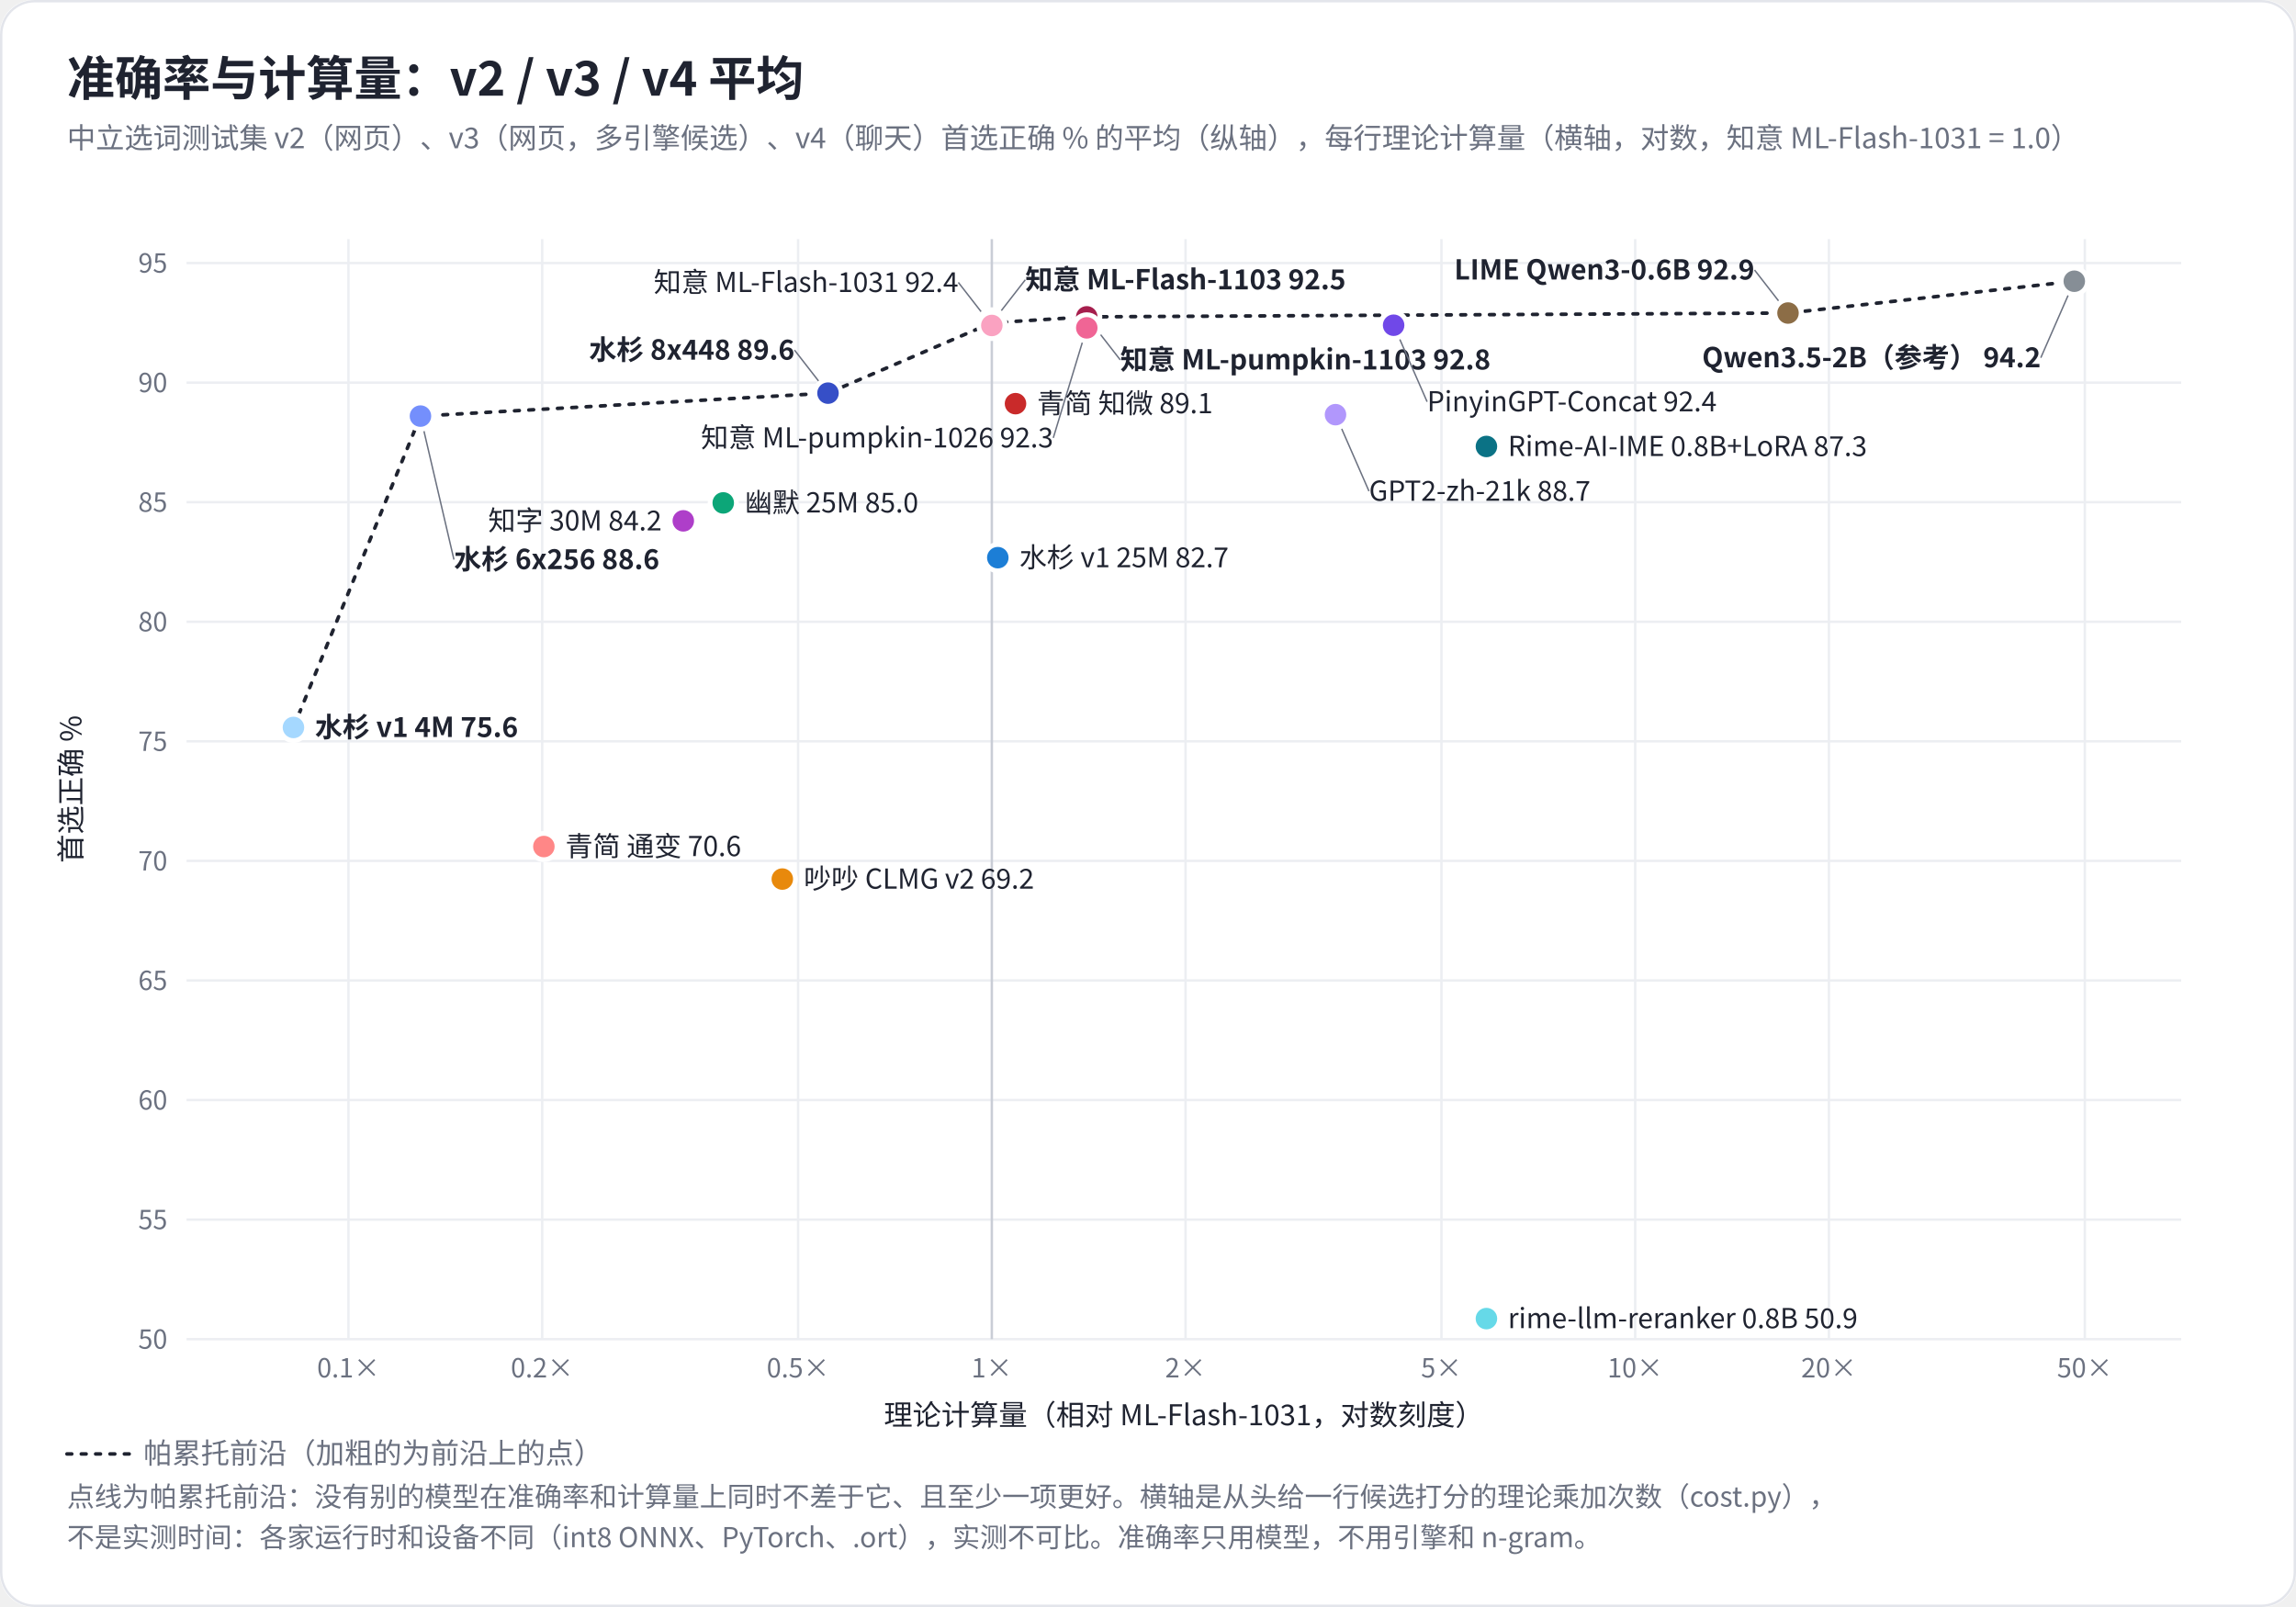
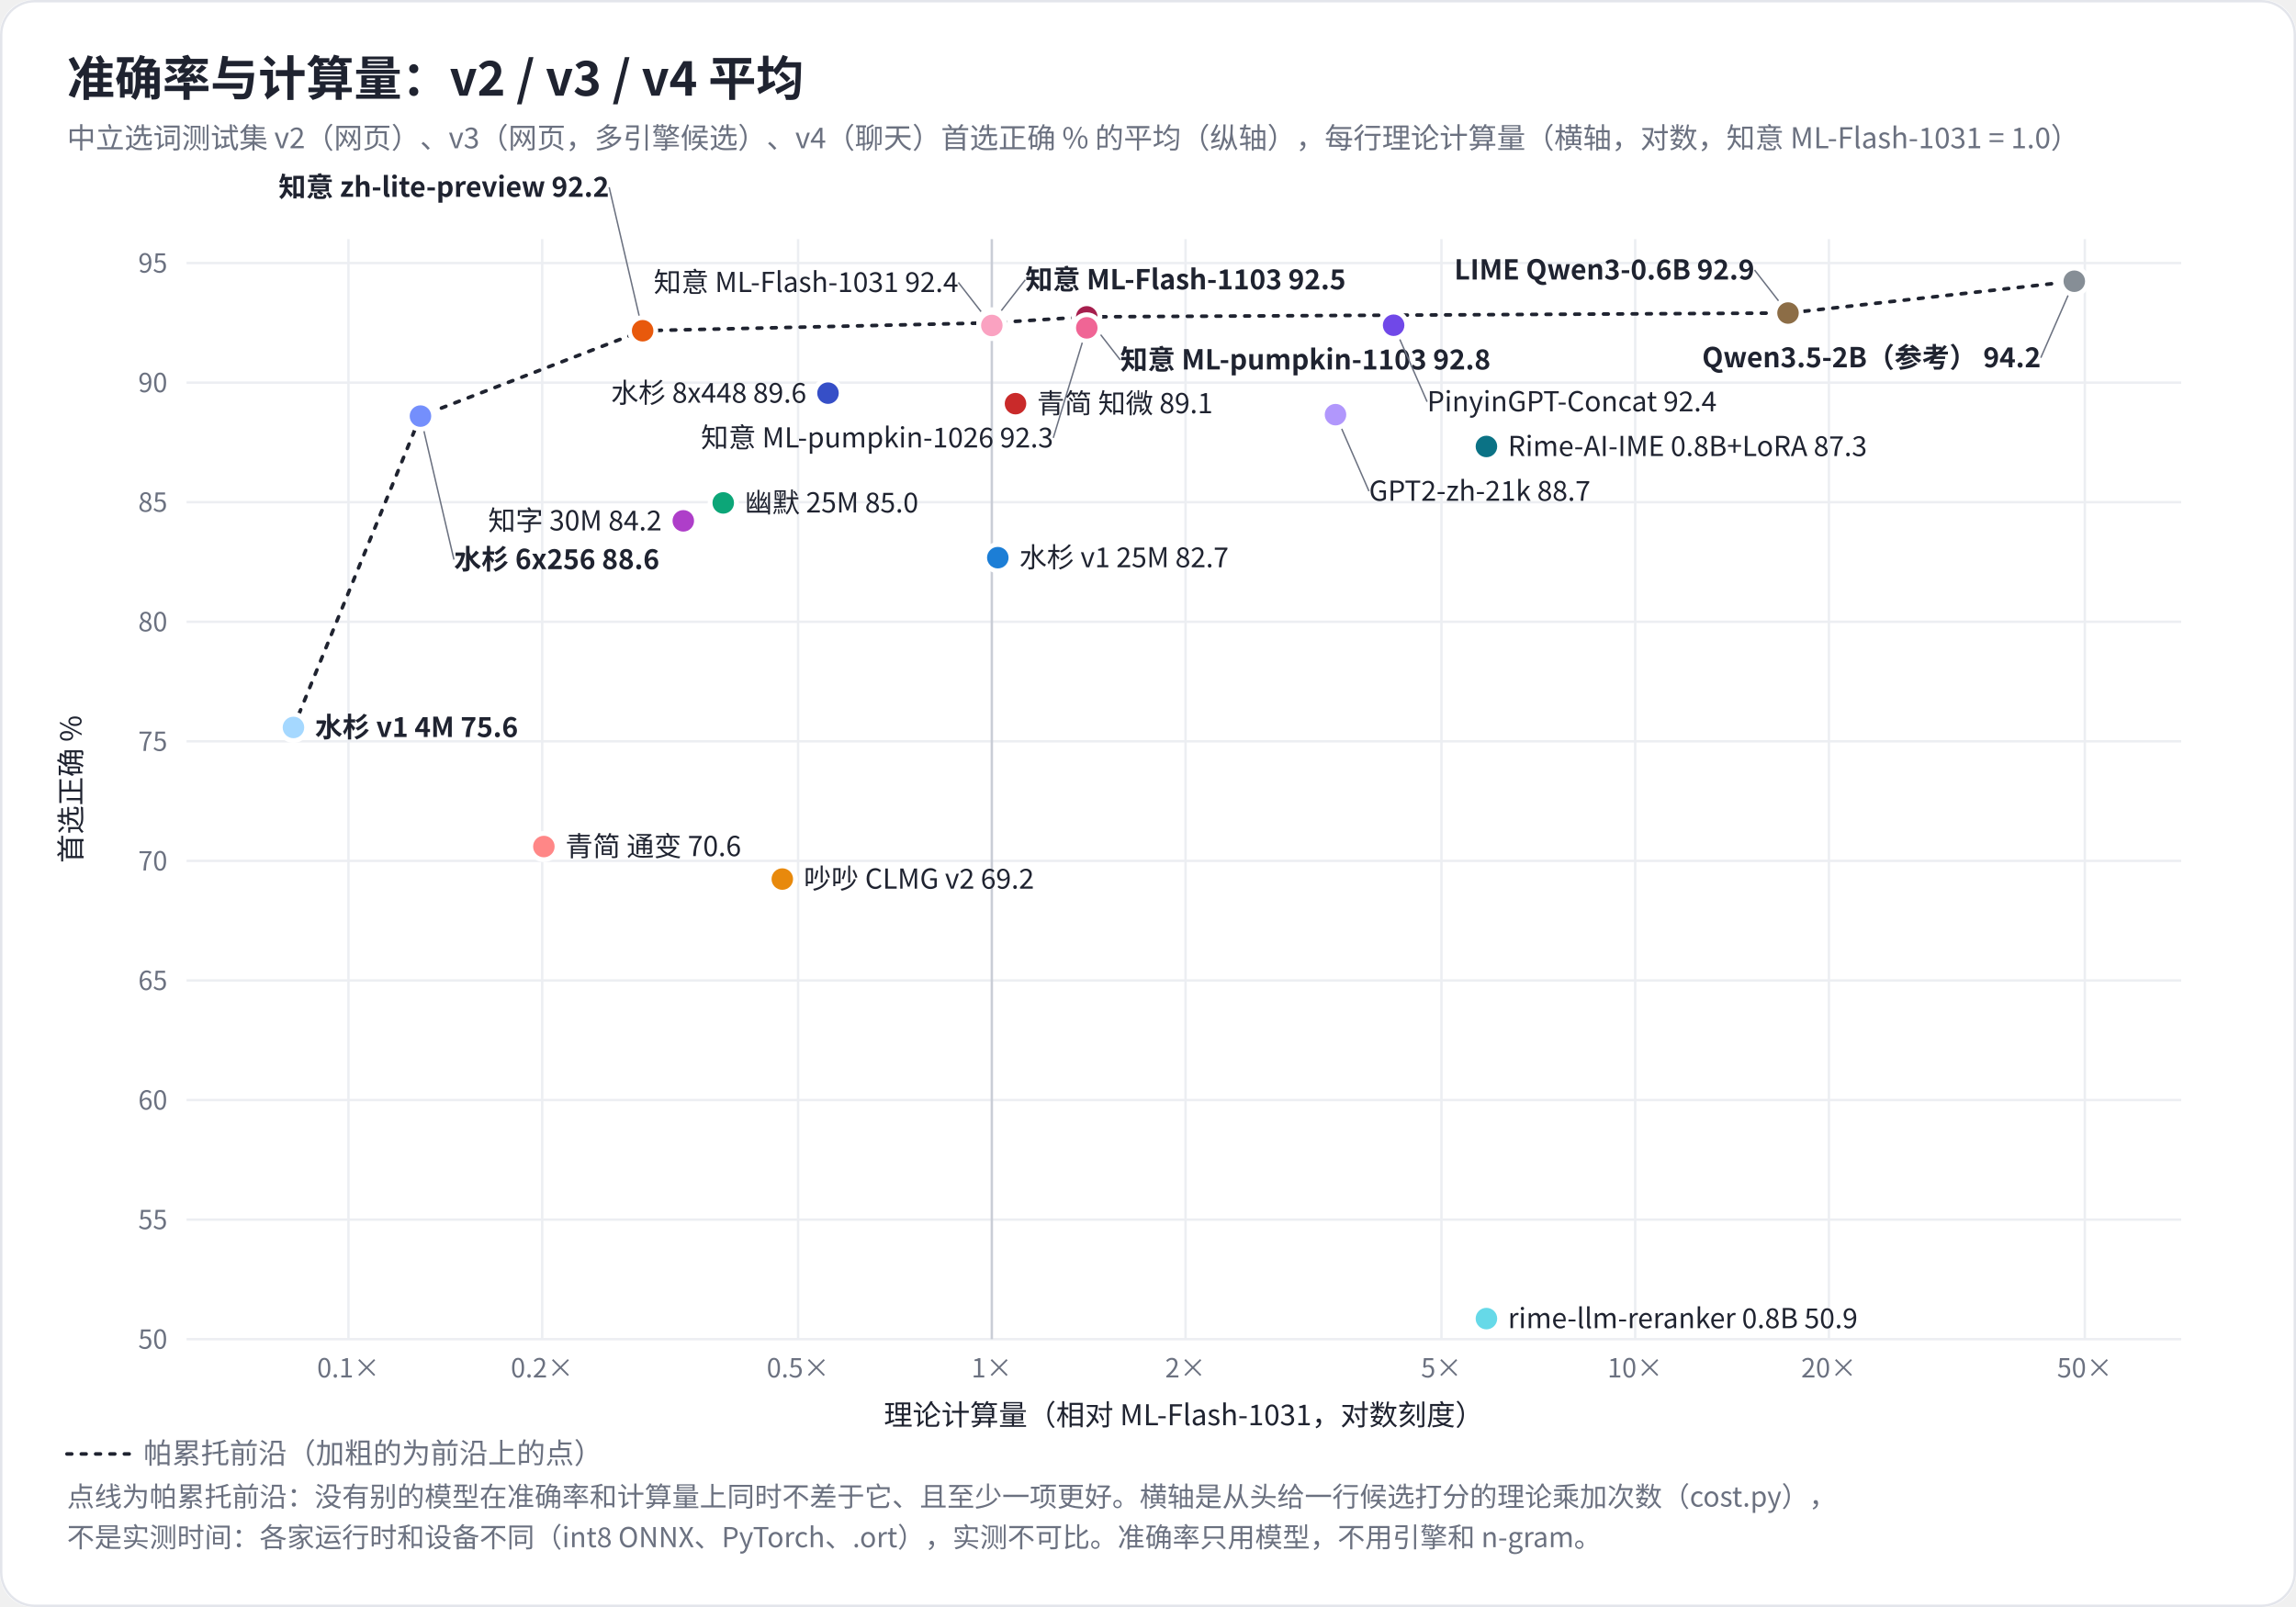
<svg xmlns="http://www.w3.org/2000/svg" width="960" height="672" viewBox="0 0 960 672" font-family="'Microsoft YaHei','PingFang SC','Noto Sans CJK SC','Segoe UI',sans-serif">
  <rect width="960" height="672" rx="14" fill="#FFFFFF" />
  <rect x="0.5" y="0.5" width="959" height="671" rx="14" fill="none" stroke="#E3E5EB" />
  <text x="28" y="40" font-size="20" font-weight="700" fill="#1F2330">准确率与计算量：v2 / v3 / v4 平均</text>
  <text x="28" y="62" font-size="12" fill="#6B7180">中立选词测试集 v2（网页）、v3（网页，多引擎候选）、v4（聊天）首选正确 % 的平均（纵轴），每行理论计算量（横轴，对数，知意 ML-Flash-1031 = 1.0）</text>
  <line x1="78" y1="560.0" x2="912" y2="560.0" stroke="#ECEEF2" />
  <text x="70" y="564.0" font-size="11" fill="#6B7180" text-anchor="end">50</text>
  <line x1="78" y1="510.0" x2="912" y2="510.0" stroke="#ECEEF2" />
  <text x="70" y="514.0" font-size="11" fill="#6B7180" text-anchor="end">55</text>
  <line x1="78" y1="460.0" x2="912" y2="460.0" stroke="#ECEEF2" />
  <text x="70" y="464.0" font-size="11" fill="#6B7180" text-anchor="end">60</text>
  <line x1="78" y1="410.0" x2="912" y2="410.0" stroke="#ECEEF2" />
  <text x="70" y="414.0" font-size="11" fill="#6B7180" text-anchor="end">65</text>
  <line x1="78" y1="360.0" x2="912" y2="360.0" stroke="#ECEEF2" />
  <text x="70" y="364.0" font-size="11" fill="#6B7180" text-anchor="end">70</text>
  <line x1="78" y1="310.0" x2="912" y2="310.0" stroke="#ECEEF2" />
  <text x="70" y="314.0" font-size="11" fill="#6B7180" text-anchor="end">75</text>
  <line x1="78" y1="260.0" x2="912" y2="260.0" stroke="#ECEEF2" />
  <text x="70" y="264.0" font-size="11" fill="#6B7180" text-anchor="end">80</text>
  <line x1="78" y1="210.0" x2="912" y2="210.0" stroke="#ECEEF2" />
  <text x="70" y="214.0" font-size="11" fill="#6B7180" text-anchor="end">85</text>
  <line x1="78" y1="160.0" x2="912" y2="160.0" stroke="#ECEEF2" />
  <text x="70" y="164.0" font-size="11" fill="#6B7180" text-anchor="end">90</text>
  <line x1="78" y1="110.0" x2="912" y2="110.0" stroke="#ECEEF2" />
  <text x="70" y="114.0" font-size="11" fill="#6B7180" text-anchor="end">95</text>
  <line x1="145.7" y1="100" x2="145.7" y2="560" stroke="#ECEEF2" />
  <text x="145.7" y="576" font-size="11" fill="#6B7180" text-anchor="middle">0.1×</text>
  <line x1="226.7" y1="100" x2="226.7" y2="560" stroke="#ECEEF2" />
  <text x="226.7" y="576" font-size="11" fill="#6B7180" text-anchor="middle">0.2×</text>
  <line x1="333.7" y1="100" x2="333.7" y2="560" stroke="#ECEEF2" />
  <text x="333.7" y="576" font-size="11" fill="#6B7180" text-anchor="middle">0.5×</text>
  <line x1="414.7" y1="100" x2="414.7" y2="560" stroke="#C9CDD6" />
  <text x="414.7" y="576" font-size="11" fill="#6B7180" text-anchor="middle">1×</text>
  <line x1="495.7" y1="100" x2="495.7" y2="560" stroke="#ECEEF2" />
  <text x="495.7" y="576" font-size="11" fill="#6B7180" text-anchor="middle">2×</text>
  <line x1="602.7" y1="100" x2="602.7" y2="560" stroke="#ECEEF2" />
  <text x="602.7" y="576" font-size="11" fill="#6B7180" text-anchor="middle">5×</text>
  <line x1="683.7" y1="100" x2="683.7" y2="560" stroke="#ECEEF2" />
  <text x="683.7" y="576" font-size="11" fill="#6B7180" text-anchor="middle">10×</text>
  <line x1="764.7" y1="100" x2="764.7" y2="560" stroke="#ECEEF2" />
  <text x="764.7" y="576" font-size="11" fill="#6B7180" text-anchor="middle">20×</text>
  <line x1="871.7" y1="100" x2="871.7" y2="560" stroke="#ECEEF2" />
  <text x="871.7" y="576" font-size="11" fill="#6B7180" text-anchor="middle">50×</text>
  <text x="495.0" y="596" font-size="12" fill="#1F2330" text-anchor="middle">理论计算量（相对 ML-Flash-1031，对数刻度）</text>
  <text x="34" y="330.0" font-size="12" fill="#1F2330" text-anchor="middle" transform="rotate(-90 34 330.0)">首选正确 %</text>
-   <path d="M122.7,304.2 L175.8,174.0 L346.2,164.4 L414.7,135.0 L454.4,132.5 L747.6,130.9 L867.3,117.6" fill="none" stroke="#1F2330" stroke-width="1.5" stroke-dasharray="2 4" stroke-linecap="round" />
+   <path d="M122.7,304.2 L175.8,174.0 L268.7,138.3 L414.7,135.0 L454.4,132.5 L747.6,130.9 L867.3,117.6" fill="none" stroke="#1F2330" stroke-width="1.5" stroke-dasharray="2 4" stroke-linecap="round" />
  <line x1="867.3" y1="117.6" x2="853.3" y2="149.6" stroke="#6B7180" stroke-width="0.6" />
  <text x="853.3" y="153.6" font-size="11.5" font-weight="700" fill="#1F2330" text-anchor="end">Qwen3.5-2B（参考） 94.2</text>
  <line x1="747.6" y1="130.9" x2="733.6" y2="112.9" stroke="#6B7180" stroke-width="0.6" />
  <text x="733.6" y="116.9" font-size="11.5" font-weight="700" fill="#1F2330" text-anchor="end">LIME Qwen3-0.6B 92.9</text>
  <line x1="454.4" y1="132.5" x2="468.4" y2="150.5" stroke="#6B7180" stroke-width="0.6" />
  <text x="468.4" y="154.5" font-size="11.5" font-weight="700" fill="#1F2330" text-anchor="start">知意 ML-pumpkin-1103 92.8</text>
  <line x1="414.7" y1="135.0" x2="428.7" y2="117.0" stroke="#6B7180" stroke-width="0.6" />
  <text x="428.7" y="121.0" font-size="11.5" font-weight="700" fill="#1F2330" text-anchor="start">知意 ML-Flash-1103 92.5</text>
  <line x1="582.7" y1="136.0" x2="596.7" y2="168.0" stroke="#6B7180" stroke-width="0.6" />
  <text x="596.7" y="172.0" font-size="11.5" fill="#1F2330" text-anchor="start">PinyinGPT-Concat 92.4</text>
  <line x1="414.7" y1="136.1" x2="400.7" y2="118.1" stroke="#6B7180" stroke-width="0.6" />
  <text x="400.7" y="122.1" font-size="11.5" fill="#1F2330" text-anchor="end">知意 ML-Flash-1031 92.4</text>
  <line x1="454.4" y1="137.1" x2="440.4" y2="183.1" stroke="#6B7180" stroke-width="0.6" />
  <text x="440.4" y="187.1" font-size="11.5" fill="#1F2330" text-anchor="end">知意 ML-pumpkin-1026 92.3</text>
-   <line x1="346.2" y1="164.4" x2="332.2" y2="146.4" stroke="#6B7180" stroke-width="0.6" />
-   <text x="332.2" y="150.4" font-size="11.5" font-weight="700" fill="#1F2330" text-anchor="end">水杉 8x448 89.6</text>
+   <line x1="268.7" y1="138.3" x2="254.7" y2="78.3" stroke="#6B7180" stroke-width="0.6" />
+   <text x="254.7" y="82.3" font-size="11.5" font-weight="700" fill="#1F2330" text-anchor="end">知意 zh-lite-preview 92.2</text>
+   <text x="337.2" y="168.4" font-size="11.5" fill="#1F2330" text-anchor="end">水杉 8x448 89.6</text>
  <text x="433.6" y="172.8" font-size="11.5" fill="#1F2330" text-anchor="start">青简 知微 89.1</text>
  <line x1="558.4" y1="173.4" x2="572.4" y2="205.4" stroke="#6B7180" stroke-width="0.6" />
  <text x="572.4" y="209.4" font-size="11.5" fill="#1F2330" text-anchor="start">GPT2-zh-21k 88.7</text>
  <line x1="175.8" y1="174.0" x2="189.8" y2="234.0" stroke="#6B7180" stroke-width="0.6" />
  <text x="189.8" y="238.0" font-size="11.5" font-weight="700" fill="#1F2330" text-anchor="start">水杉 6x256 88.6</text>
  <text x="630.5" y="190.7" font-size="11.5" fill="#1F2330" text-anchor="start">Rime-AI-IME 0.8B+LoRA 87.3</text>
  <text x="311.4" y="214.3" font-size="11.5" fill="#1F2330" text-anchor="start">幽默 25M 85.0</text>
  <text x="276.7" y="221.8" font-size="11.5" fill="#1F2330" text-anchor="end">知字 30M 84.2</text>
  <text x="426.2" y="237.2" font-size="11.5" fill="#1F2330" text-anchor="start">水杉 v1 25M 82.7</text>
  <text x="131.7" y="308.2" font-size="11.5" font-weight="700" fill="#1F2330" text-anchor="start">水杉 v1 4M 75.6</text>
  <text x="236.4" y="358.0" font-size="11.5" fill="#1F2330" text-anchor="start">青简 通变 70.6</text>
  <text x="336.1" y="371.6" font-size="11.5" fill="#1F2330" text-anchor="start">吵吵 CLMG v2 69.2</text>
  <text x="630.5" y="555.4" font-size="11.5" fill="#1F2330" text-anchor="start">rime-llm-reranker 0.8B 50.9</text>
  <circle cx="454.4" cy="132.5" r="5.5" fill="#A61E4D" stroke="#FFFFFF" stroke-width="2" />
  <circle cx="414.7" cy="135.0" r="5.5" fill="#D6336C" stroke="#FFFFFF" stroke-width="2" />
+   <circle cx="268.7" cy="138.3" r="5.5" fill="#E8590C" stroke="#FFFFFF" stroke-width="2" />
  <circle cx="454.4" cy="137.1" r="5.5" fill="#F06595" stroke="#FFFFFF" stroke-width="2" />
  <circle cx="414.7" cy="136.1" r="5.5" fill="#FAA2C1" stroke="#FFFFFF" stroke-width="2" />
  <circle cx="582.7" cy="136.0" r="5.5" fill="#7048E8" stroke="#FFFFFF" stroke-width="2" />
  <circle cx="558.4" cy="173.4" r="5.5" fill="#B197FC" stroke="#FFFFFF" stroke-width="2" />
  <circle cx="621.5" cy="186.7" r="5.5" fill="#0B7285" stroke="#FFFFFF" stroke-width="2" />
  <circle cx="621.5" cy="551.4" r="5.5" fill="#66D9E8" stroke="#FFFFFF" stroke-width="2" />
  <circle cx="747.6" cy="130.9" r="5.5" fill="#8C6D46" stroke="#FFFFFF" stroke-width="2" />
  <circle cx="346.2" cy="164.4" r="5.5" fill="#364FC7" stroke="#FFFFFF" stroke-width="2" />
  <circle cx="175.8" cy="174.0" r="5.5" fill="#748FFC" stroke="#FFFFFF" stroke-width="2" />
  <circle cx="417.2" cy="233.2" r="5.5" fill="#1C7ED6" stroke="#FFFFFF" stroke-width="2" />
  <circle cx="122.7" cy="304.2" r="5.5" fill="#A5D8FF" stroke="#FFFFFF" stroke-width="2" />
  <circle cx="424.6" cy="168.8" r="5.5" fill="#C92A2A" stroke="#FFFFFF" stroke-width="2" />
  <circle cx="227.4" cy="354.0" r="5.5" fill="#FF8787" stroke="#FFFFFF" stroke-width="2" />
  <circle cx="302.4" cy="210.3" r="5.5" fill="#0CA678" stroke="#FFFFFF" stroke-width="2" />
  <circle cx="285.7" cy="217.8" r="5.5" fill="#AE3EC9" stroke="#FFFFFF" stroke-width="2" />
  <circle cx="327.1" cy="367.6" r="5.5" fill="#E8890C" stroke="#FFFFFF" stroke-width="2" />
  <circle cx="867.3" cy="117.6" r="5.5" fill="#868E96" stroke="#FFFFFF" stroke-width="2" />
  <line x1="28" y1="608" x2="54" y2="608" stroke="#1F2330" stroke-width="1.5" stroke-dasharray="2 4" stroke-linecap="round" />
  <text x="60" y="612" font-size="12" fill="#6B7180">帕累托前沿（加粗的为前沿上的点）</text>
  <text x="28" y="630" font-size="11.5" fill="#6B7180">点线为帕累托前沿：没有别的模型在准确率和计算量上同时不差于它、且至少一项更好。横轴是从头给一行候选打分的理论乘加次数（cost.py），</text>
  <text x="28" y="647" font-size="11.5" fill="#6B7180">不是实测时间：各家运行时和设备不同（int8 ONNX、PyTorch、.ort），实测不可比。准确率只用模型，不用引擎和 n-gram。</text>
</svg>
